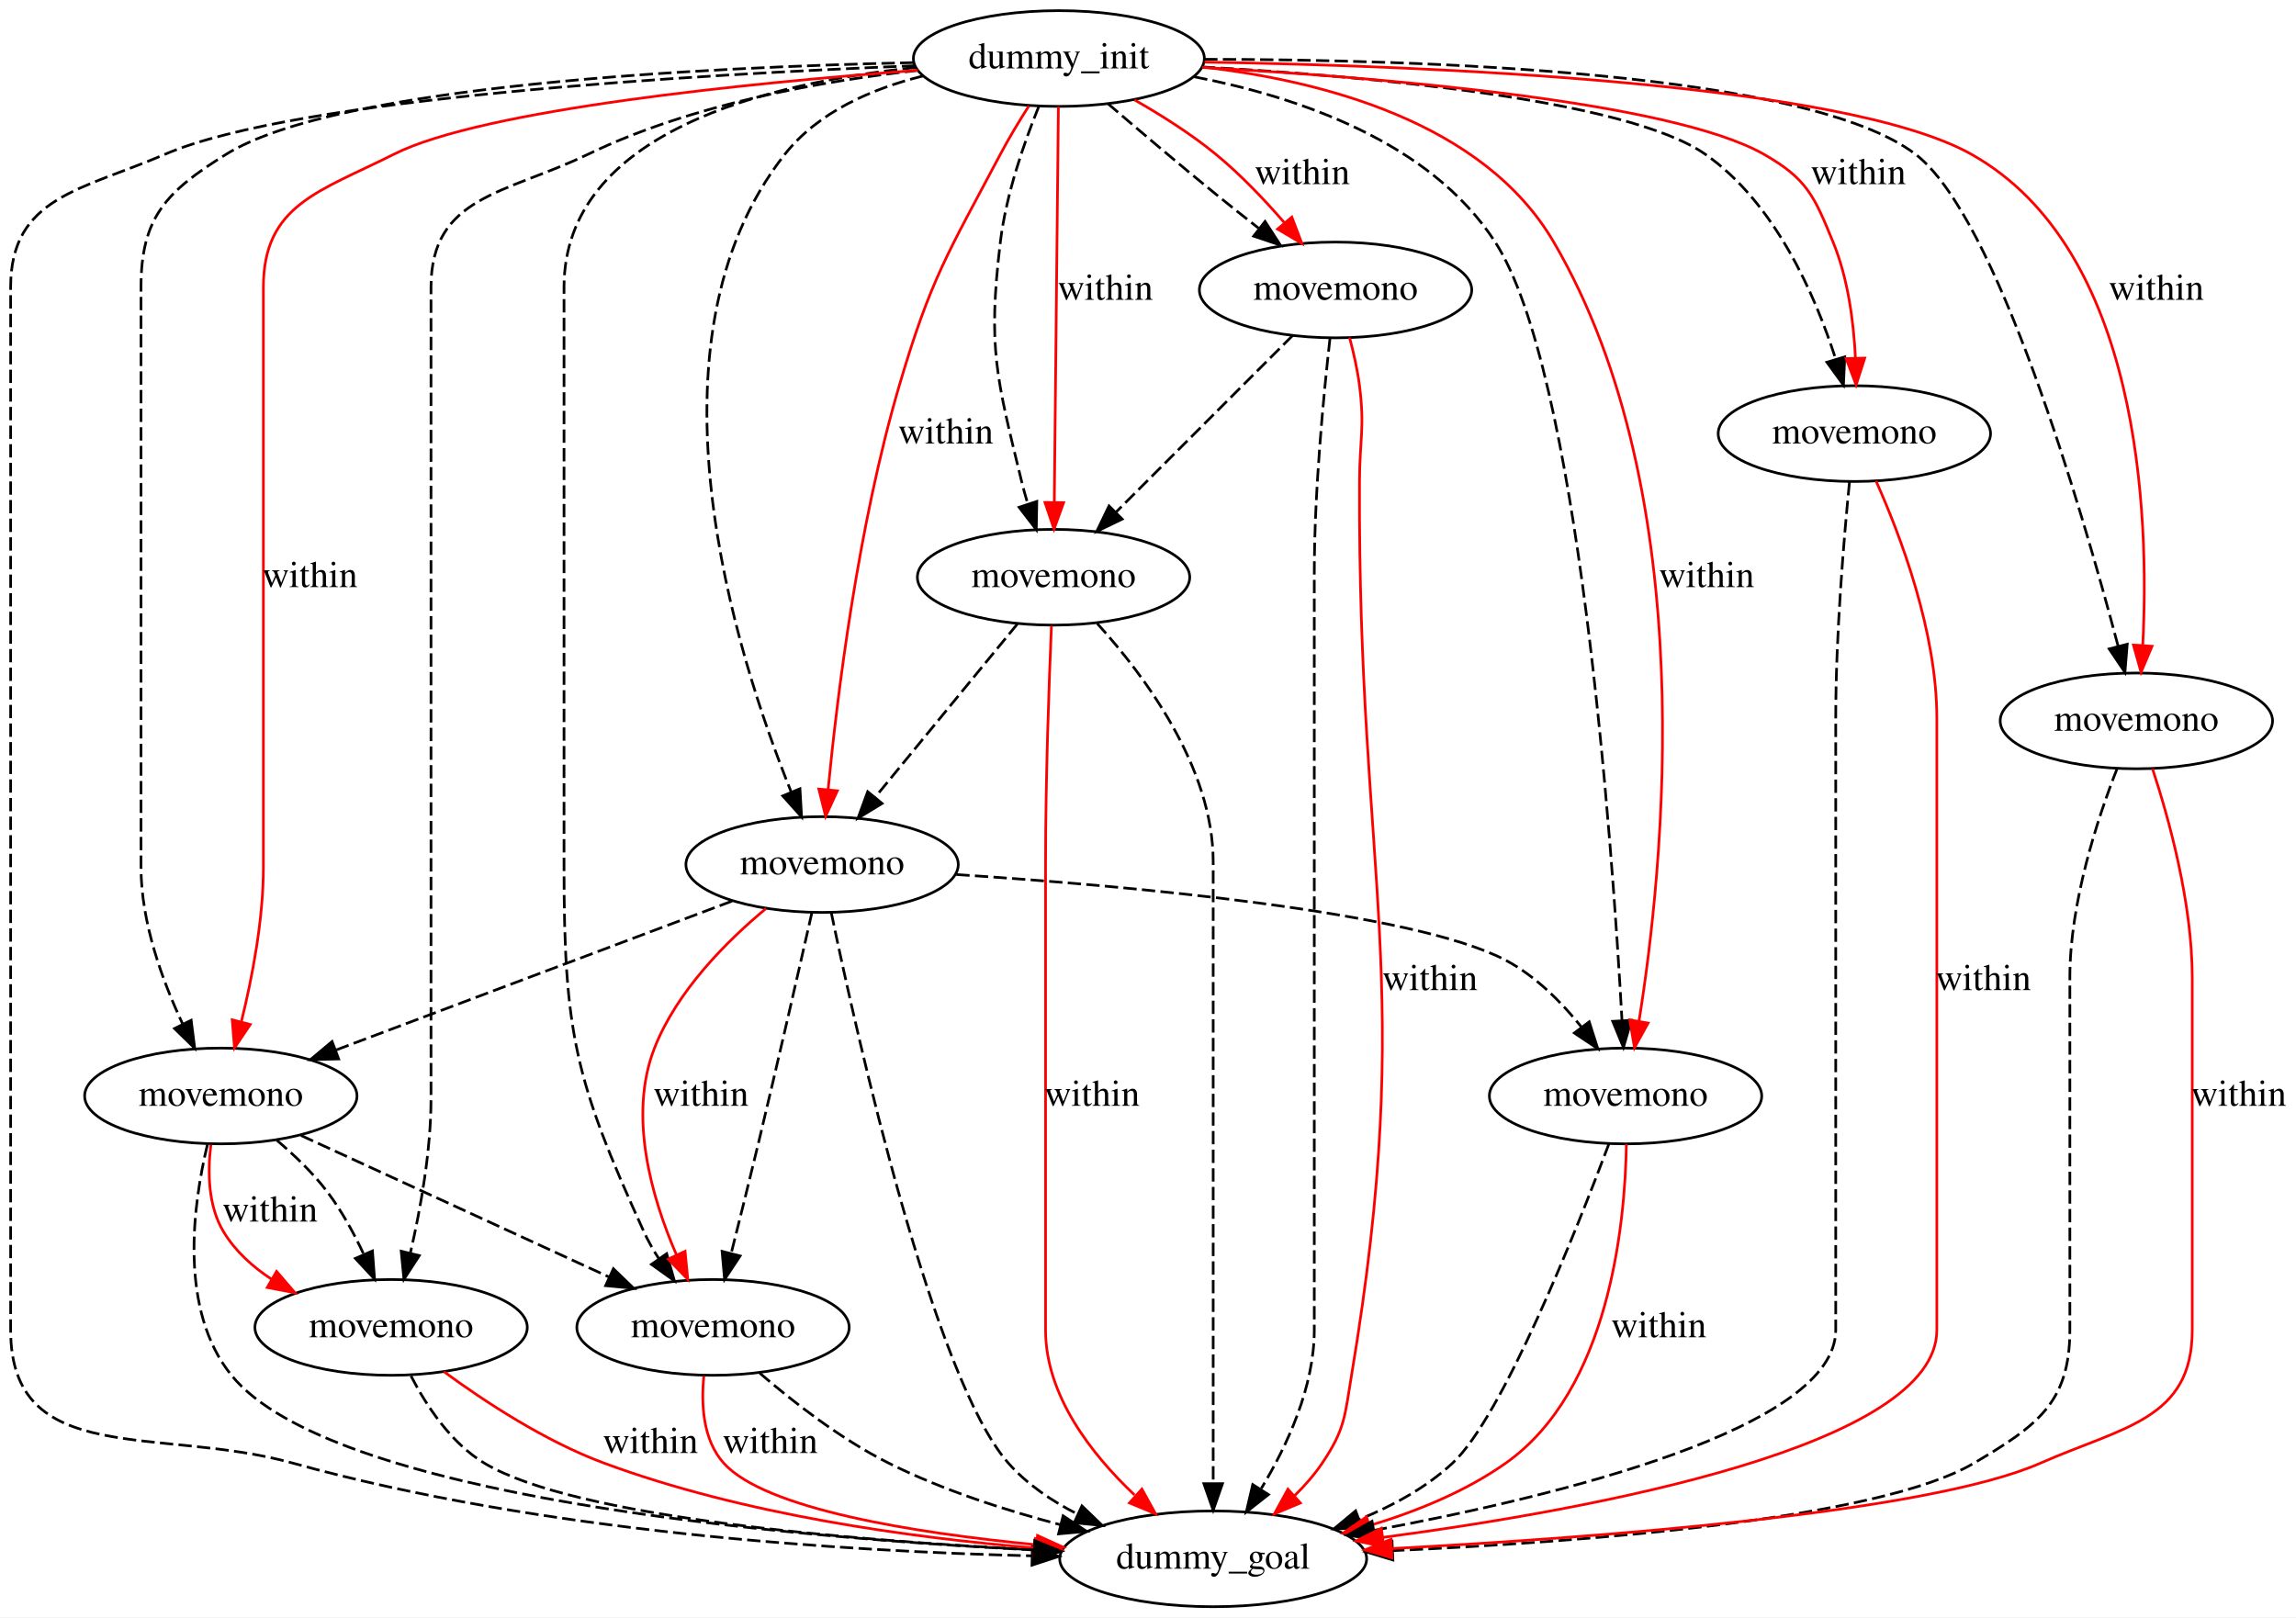
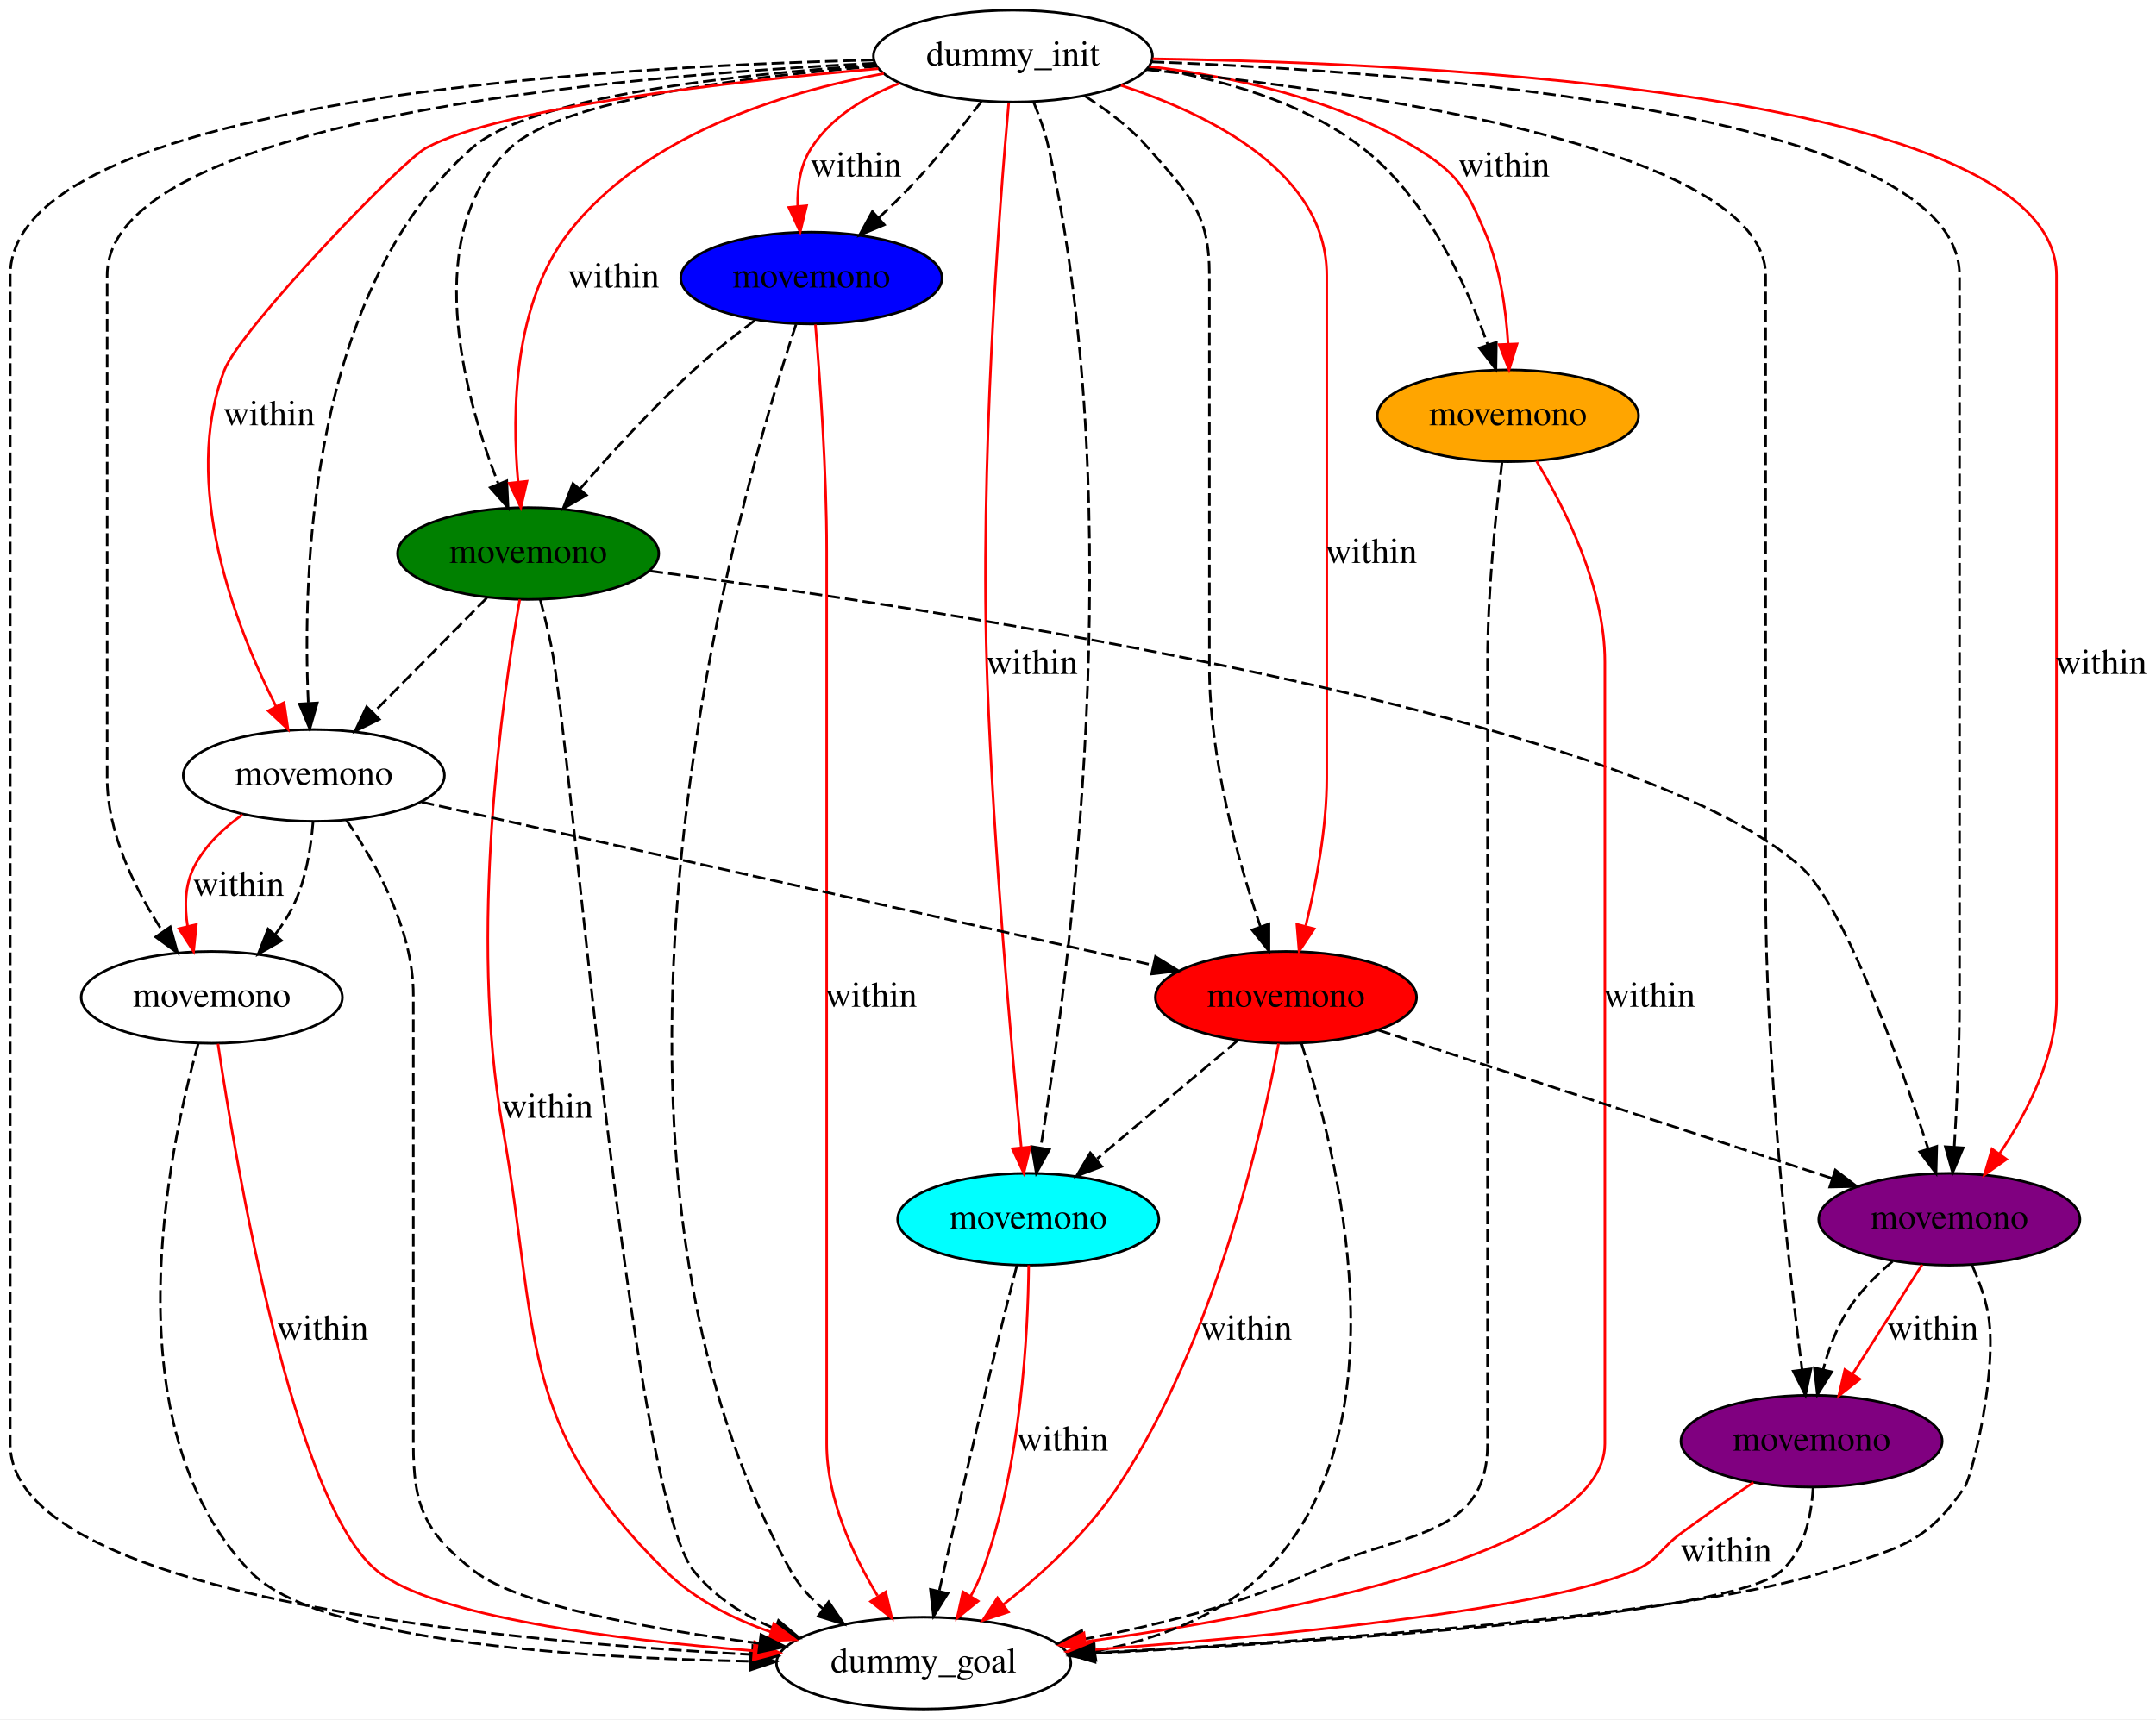
- <svg xmlns="http://www.w3.org/2000/svg" width="863pt" height="608pt" viewBox="0.00 0.00 863.00 608.00">
-   <g id="graph0" class="graph" transform="scale(1 1) rotate(0) translate(4 604)">
-     <polygon fill="white" stroke="transparent" points="-4,4 -4,-604 859,-604 859,4 -4,4" />
+ <svg xmlns="http://www.w3.org/2000/svg" width="845pt" height="674pt" viewBox="0.00 0.00 845.00 674.00">
+   <g id="graph0" class="graph" transform="scale(1 1) rotate(0) translate(4 670)">
+     <polygon fill="white" stroke="transparent" points="-4,4 -4,-670 841,-670 841,4 -4,4" />
    <g id="node1" class="node">
-       <ellipse fill="none" stroke="black" cx="394" cy="-582" rx="54.69" ry="18" />
-       <text text-anchor="middle" x="394" y="-578.3" font-family="Times,serif" font-size="14.00">dummy_init</text>
+       <ellipse fill="white" stroke="black" cx="393" cy="-648" rx="54.69" ry="18" />
+       <text text-anchor="middle" x="393" y="-644.3" font-family="Times,serif" font-size="14.00">dummy_init</text>
    </g>
    <g id="node2" class="node">
-       <ellipse fill="none" stroke="black" cx="452" cy="-18" rx="57.69" ry="18" />
-       <text text-anchor="middle" x="452" y="-14.3" font-family="Times,serif" font-size="14.00">dummy_goal</text>
+       <ellipse fill="white" stroke="black" cx="358" cy="-18" rx="57.69" ry="18" />
+       <text text-anchor="middle" x="358" y="-14.3" font-family="Times,serif" font-size="14.00">dummy_goal</text>
+     </g>
+     <g id="edge24" class="edge">
+       <path fill="none" stroke="black" stroke-dasharray="5,2" d="M338.36,-646.45C230.37,-643.89 0,-630.41 0,-562 0,-562 0,-562 0,-104 0,-44.88 187.13,-26.82 290.81,-21.34" />
+       <polygon fill="black" stroke="black" points="291.07,-24.84 300.88,-20.84 290.71,-17.85 291.07,-24.84" />
+     </g>
+     <g id="node3" class="node">
+       <ellipse fill="white" stroke="black" cx="79" cy="-279" rx="51.19" ry="18" />
+       <text text-anchor="middle" x="79" y="-275.3" font-family="Times,serif" font-size="14.00">movemono</text>
+     </g>
+     <g id="edge19" class="edge">
+       <path fill="none" stroke="black" stroke-dasharray="5,2" d="M338.7,-645.18C239.25,-640.37 38,-623.08 38,-562 38,-562 38,-562 38,-365 38,-343.16 49.12,-321.01 59.78,-304.81" />
+       <polygon fill="black" stroke="black" points="62.75,-306.66 65.58,-296.45 57,-302.67 62.75,-306.66" />
+     </g>
+     <g id="node4" class="node">
+       <ellipse fill="green" stroke="black" cx="203" cy="-453" rx="51.19" ry="18" />
+       <text text-anchor="middle" x="203" y="-449.3" font-family="Times,serif" font-size="14.00">movemono</text>
+     </g>
+     <g id="edge16" class="edge">
+       <path fill="none" stroke="black" stroke-dasharray="5,2" d="M339.69,-643.99C288.59,-640 216.31,-631.09 196,-612 160.67,-578.8 177.41,-516.23 191.19,-480.6" />
+       <polygon fill="black" stroke="black" points="194.62,-481.48 195.14,-470.89 188.13,-478.84 194.62,-481.48" />
+     </g>
+     <g id="edge35" class="edge">
+       <path fill="none" stroke="red" d="M342.4,-641.18C302.44,-633.77 248.64,-616.97 219,-579 197.25,-551.14 196.58,-508.66 199.05,-481.11" />
+       <polygon fill="red" stroke="red" points="202.54,-481.32 200.15,-471 195.59,-480.56 202.54,-481.32" />
+       <text text-anchor="middle" x="236.5" y="-557.3" font-family="Times,serif" font-size="14.00">within</text>
+     </g>
+     <g id="node5" class="node">
+       <ellipse fill="cyan" stroke="black" cx="399" cy="-192" rx="51.19" ry="18" />
+       <text text-anchor="middle" x="399" y="-188.3" font-family="Times,serif" font-size="14.00">movemono</text>
+     </g>
+     <g id="edge6" class="edge">
+       <path fill="none" stroke="black" stroke-dasharray="5,2" d="M401.12,-629.91C403.43,-624.32 405.67,-618.01 407,-612 439.11,-467.34 415.07,-287.66 403.89,-220.24" />
+       <polygon fill="black" stroke="black" points="407.29,-219.32 402.16,-210.05 400.39,-220.49 407.29,-219.32" />
+     </g>
+     <g id="edge29" class="edge">
+       <path fill="none" stroke="red" d="M391.36,-629.77C387.76,-589.78 379.73,-487.5 383,-402 385.5,-336.55 392.4,-259.81 396.27,-220.02" />
+       <polygon fill="red" stroke="red" points="399.75,-220.34 397.25,-210.04 392.79,-219.65 399.75,-220.34" />
+       <text text-anchor="middle" x="400.5" y="-405.8" font-family="Times,serif" font-size="14.00">within</text>
+     </g>
+     <g id="node6" class="node">
+       <ellipse fill="orange" stroke="black" cx="587" cy="-507" rx="51.19" ry="18" />
+       <text text-anchor="middle" x="587" y="-503.3" font-family="Times,serif" font-size="14.00">movemono</text>
+     </g>
+     <g id="edge4" class="edge">
+       <path fill="none" stroke="black" stroke-dasharray="5,2" d="M446.19,-643.46C473.58,-639.31 506.14,-630.51 530,-612 555.2,-592.45 570.77,-558.49 579.14,-534.71" />
+       <polygon fill="black" stroke="black" points="582.46,-535.81 582.29,-525.22 575.82,-533.6 582.46,-535.81" />
+     </g>
+     <g id="edge38" class="edge">
+       <path fill="none" stroke="red" d="M446.43,-643.95C478.7,-640.06 519.53,-631.36 551,-612 567.14,-602.07 570.52,-596.41 578,-579 583.88,-565.31 586.23,-548.86 587.06,-535.25" />
+       <polygon fill="red" stroke="red" points="590.57,-535.17 587.44,-525.04 583.57,-534.9 590.57,-535.17" />
+       <text text-anchor="middle" x="585.5" y="-600.8" font-family="Times,serif" font-size="14.00">within</text>
+     </g>
+     <g id="node7" class="node">
+       <ellipse fill="red" stroke="black" cx="500" cy="-279" rx="51.19" ry="18" />
+       <text text-anchor="middle" x="500" y="-275.3" font-family="Times,serif" font-size="14.00">movemono</text>
    </g>
    <g id="edge22" class="edge">
-       <path fill="none" stroke="black" stroke-dasharray="5,2" d="M339.97,-579.29C258.21,-576.04 107.33,-567.3 58,-546 26.75,-532.51 0,-530.03 0,-496 0,-496 0,-496 0,-104 0,-51.91 55.81,-67.93 106,-54 199.99,-27.91 313.14,-20.81 383.85,-19.12" />
-       <polygon fill="black" stroke="black" points="384.04,-22.62 393.96,-18.91 383.89,-15.62 384.04,-22.62" />
-     </g>
-     <g id="node3" class="node">
-       <ellipse fill="none" stroke="black" cx="264" cy="-105" rx="51.19" ry="18" />
-       <text text-anchor="middle" x="264" y="-101.3" font-family="Times,serif" font-size="14.00">movemono</text>
+       <path fill="none" stroke="black" stroke-dasharray="5,2" d="M421.08,-632.42C429.85,-626.89 439.04,-619.98 446,-612 462.2,-593.43 470,-586.65 470,-562 470,-562 470,-562 470,-408.5 470,-372.66 481.2,-332.63 489.92,-306.92" />
+       <polygon fill="black" stroke="black" points="493.34,-307.76 493.34,-297.16 486.73,-305.44 493.34,-307.76" />
+     </g>
+     <g id="edge34" class="edge">
+       <path fill="none" stroke="red" d="M435.33,-636.54C470.91,-624.91 516,-602.23 516,-562 516,-562 516,-562 516,-365 516,-345.41 511.85,-323.72 507.77,-307.15" />
+       <polygon fill="red" stroke="red" points="511.06,-305.88 505.15,-297.08 504.28,-307.64 511.06,-305.88" />
+       <text text-anchor="middle" x="533.5" y="-449.3" font-family="Times,serif" font-size="14.00">within</text>
+     </g>
+     <g id="node8" class="node">
+       <ellipse fill="blue" stroke="black" cx="314" cy="-561" rx="51.19" ry="18" />
+       <text text-anchor="middle" x="314" y="-557.3" font-family="Times,serif" font-size="14.00">movemono</text>
+     </g>
+     <g id="edge7" class="edge">
+       <path fill="none" stroke="black" stroke-dasharray="5,2" d="M380.68,-630.22C373.09,-620.23 362.93,-607.5 353,-597 349.09,-592.87 344.77,-588.67 340.47,-584.68" />
+       <polygon fill="black" stroke="black" points="342.6,-581.89 332.84,-577.78 337.91,-587.08 342.6,-581.89" />
+     </g>
+     <g id="edge40" class="edge">
+       <path fill="none" stroke="red" d="M348.62,-637.38C335.2,-632.17 321.94,-624.2 314,-612 309.65,-605.32 308.43,-597.01 308.64,-589.08" />
+       <polygon fill="red" stroke="red" points="312.13,-589.36 309.6,-579.07 305.16,-588.69 312.13,-589.36" />
+       <text text-anchor="middle" x="331.5" y="-600.8" font-family="Times,serif" font-size="14.00">within</text>
+     </g>
+     <g id="node9" class="node">
+       <ellipse fill="purple" stroke="black" cx="706" cy="-105" rx="51.19" ry="18" />
+       <text text-anchor="middle" x="706" y="-101.3" font-family="Times,serif" font-size="14.00">movemono</text>
+     </g>
+     <g id="edge27" class="edge">
+       <path fill="none" stroke="black" stroke-dasharray="5,2" d="M445.4,-642.7C530.17,-634.28 688,-611.9 688,-562 688,-562 688,-562 688,-321.5 688,-253.43 697.03,-173.69 702.3,-132.95" />
+       <polygon fill="black" stroke="black" points="705.77,-133.37 703.61,-123 698.83,-132.46 705.77,-133.37" />
+     </g>
+     <g id="node10" class="node">
+       <ellipse fill="purple" stroke="black" cx="760" cy="-192" rx="51.19" ry="18" />
+       <text text-anchor="middle" x="760" y="-188.3" font-family="Times,serif" font-size="14.00">movemono</text>
+     </g>
+     <g id="edge10" class="edge">
+       <path fill="none" stroke="black" stroke-dasharray="5,2" d="M447.34,-645.75C550.39,-641.9 764,-626.18 764,-562 764,-562 764,-562 764,-278 764,-258.73 762.96,-237.03 761.94,-220.38" />
+       <polygon fill="black" stroke="black" points="765.43,-220 761.29,-210.25 758.44,-220.45 765.43,-220" />
+     </g>
+     <g id="edge31" class="edge">
+       <path fill="none" stroke="red" d="M447.74,-646.93C559.18,-645.29 802,-633.53 802,-562 802,-562 802,-562 802,-278 802,-256.06 790.61,-233.92 779.69,-217.74" />
+       <polygon fill="red" stroke="red" points="782.41,-215.51 773.75,-209.4 776.71,-219.57 782.41,-215.51" />
+       <text text-anchor="middle" x="819.5" y="-405.8" font-family="Times,serif" font-size="14.00">within</text>
+     </g>
+     <g id="node11" class="node">
+       <ellipse fill="white" stroke="black" cx="119" cy="-366" rx="51.19" ry="18" />
+       <text text-anchor="middle" x="119" y="-362.3" font-family="Times,serif" font-size="14.00">movemono</text>
+     </g>
+     <g id="edge26" class="edge">
+       <path fill="none" stroke="black" stroke-dasharray="5,2" d="M339.2,-644.49C284.29,-640.84 203.96,-632.14 181,-612 117.41,-556.22 114.44,-445.51 116.84,-394.23" />
+       <polygon fill="black" stroke="black" points="120.34,-394.42 117.42,-384.24 113.35,-394.02 120.34,-394.42" />
+     </g>
+     <g id="edge30" class="edge">
+       <path fill="none" stroke="red" d="M340.23,-643.07C282.08,-638.03 192.81,-627.98 163,-612 153.02,-606.65 90.07,-540.72 84,-525 66.76,-480.34 87.97,-425.15 104.09,-393.22" />
+       <polygon fill="red" stroke="red" points="107.33,-394.57 108.88,-384.09 101.13,-391.32 107.33,-394.57" />
+       <text text-anchor="middle" x="101.5" y="-503.3" font-family="Times,serif" font-size="14.00">within</text>
+     </g>
+     <g id="edge1" class="edge">
+       <path fill="none" stroke="black" stroke-dasharray="5,2" d="M73.7,-260.82C61.98,-219.01 39.05,-111.2 94,-54 120.16,-26.77 220.44,-20.04 289.59,-18.73" />
+       <polygon fill="black" stroke="black" points="290.03,-22.23 299.98,-18.57 289.93,-15.23 290.03,-22.23" />
+     </g>
+     <g id="edge37" class="edge">
+       <path fill="none" stroke="red" d="M81.43,-260.8C88.55,-213.01 110.97,-80.45 144,-54 166.26,-36.18 237.11,-27.19 291.25,-22.83" />
+       <polygon fill="red" stroke="red" points="291.79,-26.29 301.49,-22.04 291.25,-19.31 291.79,-26.29" />
+       <text text-anchor="middle" x="122.5" y="-144.8" font-family="Times,serif" font-size="14.00">within</text>
+     </g>
+     <g id="edge5" class="edge">
+       <path fill="none" stroke="black" stroke-dasharray="5,2" d="M207.73,-434.99C209.22,-429.3 210.79,-422.9 212,-417 220.2,-377.02 242.45,-85.82 268,-54 276.12,-43.89 287.54,-36.7 299.53,-31.58" />
+       <polygon fill="black" stroke="black" points="301.12,-34.72 309.22,-27.9 298.63,-28.18 301.12,-34.72" />
+     </g>
+     <g id="edge39" class="edge">
+       <path fill="none" stroke="red" d="M199.71,-434.97C192.99,-397.32 179.42,-304.27 193,-228 207.45,-146.88 198.19,-111.71 257,-54 268.25,-42.96 283.14,-35.4 298.03,-30.22" />
+       <polygon fill="red" stroke="red" points="299.29,-33.49 307.77,-27.14 297.18,-26.81 299.29,-33.49" />
+       <text text-anchor="middle" x="210.5" y="-231.8" font-family="Times,serif" font-size="14.00">within</text>
+     </g>
+     <g id="edge18" class="edge">
+       <path fill="none" stroke="black" stroke-dasharray="5,2" d="M250.91,-446.12C362.46,-431.55 635.11,-390.5 702,-330 718.95,-314.66 740.2,-255.03 751.69,-219.69" />
+       <polygon fill="black" stroke="black" points="755.07,-220.59 754.79,-210 748.41,-218.46 755.07,-220.59" />
+     </g>
+     <g id="edge2" class="edge">
+       <path fill="none" stroke="black" stroke-dasharray="5,2" d="M186.8,-435.61C174.14,-422.79 156.36,-404.8 142.18,-390.46" />
+       <polygon fill="black" stroke="black" points="144.66,-387.99 135.15,-383.34 139.69,-392.91 144.66,-387.99" />
+     </g>
+     <g id="edge14" class="edge">
+       <path fill="none" stroke="black" stroke-dasharray="5,2" d="M394.56,-173.92C393.09,-168.23 391.46,-161.84 390,-156 380.54,-118.13 370.42,-74.16 364.15,-46.46" />
+       <polygon fill="black" stroke="black" points="367.49,-45.33 361.87,-36.34 360.66,-46.87 367.49,-45.33" />
+     </g>
+     <g id="edge32" class="edge">
+       <path fill="none" stroke="red" d="M399.18,-173.97C398.92,-147.47 396.3,-95.15 381,-54 379.77,-50.7 378.18,-47.39 376.42,-44.2" />
+       <polygon fill="red" stroke="red" points="379.35,-42.28 371.11,-35.61 373.39,-45.96 379.35,-42.28" />
+       <text text-anchor="middle" x="412.5" y="-101.3" font-family="Times,serif" font-size="14.00">within</text>
+     </g>
+     <g id="edge17" class="edge">
+       <path fill="none" stroke="black" stroke-dasharray="5,2" d="M584.69,-488.78C582.32,-469.69 579,-437.95 579,-410.5 579,-410.5 579,-410.5 579,-104 579,-66.49 545.11,-69.62 511,-54 482.76,-41.07 449.33,-32.71 420.93,-27.42" />
+       <polygon fill="black" stroke="black" points="421.17,-23.91 410.72,-25.61 419.95,-30.8 421.17,-23.91" />
+     </g>
+     <g id="edge33" class="edge">
+       <path fill="none" stroke="red" d="M598.2,-489.2C609.4,-470.73 625,-439.76 625,-410.5 625,-410.5 625,-410.5 625,-104 625,-61.52 500.72,-37.44 421.74,-26.42" />
+       <polygon fill="red" stroke="red" points="421.77,-22.9 411.39,-25.02 420.83,-29.83 421.77,-22.9" />
+       <text text-anchor="middle" x="642.5" y="-275.3" font-family="Times,serif" font-size="14.00">within</text>
+     </g>
+     <g id="edge11" class="edge">
+       <path fill="none" stroke="black" stroke-dasharray="5,2" d="M506.06,-261C519.79,-219.13 547.91,-110.35 492,-54 474.44,-36.3 449.12,-27.2 425.21,-22.63" />
+       <polygon fill="black" stroke="black" points="425.52,-19.13 415.08,-20.94 424.36,-26.04 425.52,-19.13" />
+     </g>
+     <g id="edge42" class="edge">
+       <path fill="none" stroke="red" d="M497.1,-260.88C490.54,-225.8 472.07,-144.26 434,-87 422.17,-69.21 404.61,-53.09 389.35,-41.01" />
+       <polygon fill="red" stroke="red" points="391.22,-38.03 381.16,-34.73 386.96,-43.59 391.22,-38.03" />
+       <text text-anchor="middle" x="484.5" y="-144.8" font-family="Times,serif" font-size="14.00">within</text>
+     </g>
+     <g id="edge15" class="edge">
+       <path fill="none" stroke="black" stroke-dasharray="5,2" d="M481,-262.01C465.48,-248.95 443.36,-230.33 426,-215.72" />
+       <polygon fill="black" stroke="black" points="427.82,-212.68 417.91,-208.92 423.31,-218.03 427.82,-212.68" />
+     </g>
+     <g id="edge20" class="edge">
+       <path fill="none" stroke="black" stroke-dasharray="5,2" d="M536.15,-266.18C582.59,-251 663.24,-224.63 714,-208.04" />
+       <polygon fill="black" stroke="black" points="715.32,-211.29 723.74,-204.86 713.14,-204.64 715.32,-211.29" />
    </g>
    <g id="edge13" class="edge">
-       <path fill="none" stroke="black" stroke-dasharray="5,2" d="M340.2,-578.62C285.27,-572.96 208,-554.58 208,-496 208,-496 208,-496 208,-278 208,-215.67 212.17,-197.73 238,-141 239.57,-137.56 241.51,-134.13 243.63,-130.84" />
-       <polygon fill="black" stroke="black" points="246.58,-132.72 249.48,-122.53 240.86,-128.69 246.58,-132.72" />
-     </g>
-     <g id="node4" class="node">
-       <ellipse fill="none" stroke="black" cx="607" cy="-192" rx="51.19" ry="18" />
-       <text text-anchor="middle" x="607" y="-188.3" font-family="Times,serif" font-size="14.00">movemono</text>
-     </g>
-     <g id="edge16" class="edge">
-       <path fill="none" stroke="black" stroke-dasharray="5,2" d="M444.88,-575.13C483.31,-567.7 533.47,-550.91 558,-513 589.3,-464.62 601.89,-288.47 605.67,-220.25" />
-       <polygon fill="black" stroke="black" points="609.16,-220.44 606.2,-210.26 602.17,-220.06 609.16,-220.44" />
-     </g>
-     <g id="edge30" class="edge">
-       <path fill="none" stroke="red" d="M448.09,-578.79C493,-573.63 553.62,-558.12 580,-513 635.76,-417.62 621.37,-278.16 612.03,-220.01" />
-       <polygon fill="red" stroke="red" points="615.47,-219.41 610.36,-210.13 608.57,-220.57 615.47,-219.41" />
-       <text text-anchor="middle" x="637.5" y="-383.3" font-family="Times,serif" font-size="14.00">within</text>
-     </g>
-     <g id="node5" class="node">
-       <ellipse fill="none" stroke="black" cx="392" cy="-387" rx="51.19" ry="18" />
-       <text text-anchor="middle" x="392" y="-383.3" font-family="Times,serif" font-size="14.00">movemono</text>
-     </g>
-     <g id="edge19" class="edge">
-       <path fill="none" stroke="black" stroke-dasharray="5,2" d="M386.5,-564.09C381,-550.58 374.15,-530.99 372,-513 367.24,-473.13 370.51,-462.02 380,-423 380.68,-420.19 381.5,-417.29 382.37,-414.41" />
-       <polygon fill="black" stroke="black" points="385.7,-415.5 385.51,-404.9 379.05,-413.31 385.7,-415.5" />
-     </g>
-     <g id="edge31" class="edge">
-       <path fill="none" stroke="red" d="M393.82,-563.87C393.47,-530.32 392.7,-455.71 392.28,-415.29" />
-       <polygon fill="red" stroke="red" points="395.78,-415.05 392.18,-405.09 388.78,-415.12 395.78,-415.05" />
-       <text text-anchor="middle" x="411.5" y="-491.3" font-family="Times,serif" font-size="14.00">within</text>
-     </g>
-     <g id="node6" class="node">
-       <ellipse fill="none" stroke="black" cx="693" cy="-441" rx="51.19" ry="18" />
-       <text text-anchor="middle" x="693" y="-437.3" font-family="Times,serif" font-size="14.00">movemono</text>
-     </g>
-     <g id="edge20" class="edge">
-       <path fill="none" stroke="black" stroke-dasharray="5,2" d="M447.79,-578.83C509.89,-575.38 607.3,-566.75 637,-546 663.18,-527.7 678.23,-493.18 686.01,-468.94" />
-       <polygon fill="black" stroke="black" points="689.39,-469.84 688.9,-459.26 682.68,-467.83 689.39,-469.84" />
-     </g>
-     <g id="edge38" class="edge">
-       <path fill="none" stroke="red" d="M447.93,-578.64C514.73,-574.91 624.01,-565.91 659,-546 675.23,-536.76 677.91,-530.27 685,-513 690.62,-499.33 692.74,-483 693.4,-469.46" />
-       <polygon fill="red" stroke="red" points="696.9,-469.38 693.66,-459.29 689.91,-469.2 696.9,-469.38" />
-       <text text-anchor="middle" x="694.5" y="-534.8" font-family="Times,serif" font-size="14.00">within</text>
-     </g>
-     <g id="node7" class="node">
-       <ellipse fill="none" stroke="black" cx="498" cy="-495" rx="51.19" ry="18" />
-       <text text-anchor="middle" x="498" y="-491.3" font-family="Times,serif" font-size="14.00">movemono</text>
-     </g>
-     <g id="edge5" class="edge">
-       <path fill="none" stroke="black" stroke-dasharray="5,2" d="M412.43,-565.04C423.99,-555.12 439.24,-542.17 453,-531 458.14,-526.82 463.67,-522.44 469.04,-518.24" />
-       <polygon fill="black" stroke="black" points="471.5,-520.75 477.25,-511.85 467.21,-515.23 471.5,-520.75" />
-     </g>
-     <g id="edge35" class="edge">
-       <path fill="none" stroke="red" d="M422.46,-566.43C432.55,-560.68 443.7,-553.63 453,-546 462.27,-538.4 471.33,-528.87 478.87,-520.16" />
-       <polygon fill="red" stroke="red" points="481.57,-522.39 485.33,-512.48 476.21,-517.89 481.57,-522.39" />
-       <text text-anchor="middle" x="485.5" y="-534.8" font-family="Times,serif" font-size="14.00">within</text>
-     </g>
-     <g id="node8" class="node">
-       <ellipse fill="none" stroke="black" cx="799" cy="-333" rx="51.19" ry="18" />
-       <text text-anchor="middle" x="799" y="-329.3" font-family="Times,serif" font-size="14.00">movemono</text>
+       <path fill="none" stroke="black" stroke-dasharray="5,2" d="M307.99,-542.81C285.44,-475.18 211.89,-222.83 306,-54 309.13,-48.39 313.58,-43.5 318.58,-39.3" />
+       <polygon fill="black" stroke="black" points="320.8,-42.02 326.78,-33.27 316.65,-36.38 320.8,-42.02" />
+     </g>
+     <g id="edge43" class="edge">
+       <path fill="none" stroke="red" d="M315.58,-542.76C317.35,-521.8 320,-485.33 320,-454 320,-454 320,-454 320,-104 320,-82.65 330.11,-60.7 339.91,-44.46" />
+       <polygon fill="red" stroke="red" points="343.13,-45.92 345.56,-35.6 337.23,-42.15 343.13,-45.92" />
+       <text text-anchor="middle" x="337.5" y="-275.3" font-family="Times,serif" font-size="14.00">within</text>
+     </g>
+     <g id="edge21" class="edge">
+       <path fill="none" stroke="black" stroke-dasharray="5,2" d="M291.83,-544.39C284.05,-538.59 275.41,-531.77 268,-525 252.11,-510.49 235.77,-492.62 223.44,-478.44" />
+       <polygon fill="black" stroke="black" points="225.85,-475.88 216.68,-470.57 220.54,-480.44 225.85,-475.88" />
    </g>
    <g id="edge9" class="edge">
-       <path fill="none" stroke="black" stroke-dasharray="5,2" d="M448.64,-581.71C529.35,-581.68 675.3,-577.13 716,-546 746.47,-522.69 778.46,-412.83 792.14,-361.08" />
-       <polygon fill="black" stroke="black" points="795.56,-361.82 794.7,-351.26 788.79,-360.06 795.56,-361.82" />
-     </g>
-     <g id="edge40" class="edge">
-       <path fill="none" stroke="red" d="M448.74,-580.65C532.8,-579.26 688.99,-572.98 737,-546 800.71,-510.19 803.92,-410.2 801.4,-361.44" />
-       <polygon fill="red" stroke="red" points="804.89,-361.06 800.76,-351.3 797.9,-361.51 804.89,-361.06" />
-       <text text-anchor="middle" x="806.5" y="-491.3" font-family="Times,serif" font-size="14.00">within</text>
-     </g>
-     <g id="node9" class="node">
-       <ellipse fill="none" stroke="black" cx="143" cy="-105" rx="51.19" ry="18" />
-       <text text-anchor="middle" x="143" y="-101.3" font-family="Times,serif" font-size="14.00">movemono</text>
-     </g>
-     <g id="edge4" class="edge">
-       <path fill="none" stroke="black" stroke-dasharray="5,2" d="M341.06,-577.55C304.68,-573.54 256.08,-564.84 217,-546 186.04,-531.08 158,-530.37 158,-496 158,-496 158,-496 158,-191 158,-171.46 154.11,-149.76 150.29,-133.18" />
-       <polygon fill="black" stroke="black" points="153.6,-131.99 147.83,-123.1 146.8,-133.64 153.6,-131.99" />
-     </g>
-     <g id="node10" class="node">
-       <ellipse fill="none" stroke="black" cx="79" cy="-192" rx="51.19" ry="18" />
-       <text text-anchor="middle" x="79" y="-188.3" font-family="Times,serif" font-size="14.00">movemono</text>
-     </g>
-     <g id="edge6" class="edge">
-       <path fill="none" stroke="black" stroke-dasharray="5,2" d="M339.32,-580.46C261.32,-578.77 122.9,-572.06 81,-546 58.6,-532.07 49,-522.38 49,-496 49,-496 49,-496 49,-278 49,-257.33 56.99,-235.36 64.72,-218.94" />
-       <polygon fill="black" stroke="black" points="67.86,-220.47 69.18,-209.96 61.59,-217.36 67.86,-220.47" />
-     </g>
-     <g id="edge39" class="edge">
-       <path fill="none" stroke="red" d="M340.96,-577.59C278.05,-572.85 177.5,-562.9 144,-546 116.22,-531.98 95,-527.11 95,-496 95,-496 95,-496 95,-278 95,-258.41 90.85,-236.72 86.77,-220.15" />
-       <polygon fill="red" stroke="red" points="90.06,-218.88 84.15,-210.08 83.28,-220.64 90.06,-218.88" />
-       <text text-anchor="middle" x="112.5" y="-383.3" font-family="Times,serif" font-size="14.00">within</text>
-     </g>
-     <g id="node11" class="node">
-       <ellipse fill="none" stroke="black" cx="305" cy="-279" rx="51.19" ry="18" />
-       <text text-anchor="middle" x="305" y="-275.3" font-family="Times,serif" font-size="14.00">movemono</text>
-     </g>
-     <g id="edge18" class="edge">
-       <path fill="none" stroke="black" stroke-dasharray="5,2" d="M342.92,-575.43C323.74,-570.67 303.57,-561.95 291,-546 235.32,-475.35 272.34,-358.47 293.33,-306.42" />
-       <polygon fill="black" stroke="black" points="296.68,-307.49 297.29,-296.91 290.22,-304.8 296.68,-307.49" />
-     </g>
-     <g id="edge32" class="edge">
-       <path fill="none" stroke="red" d="M382.74,-564.21C379.12,-558.54 375.22,-552.09 372,-546 352.27,-508.7 345.91,-499.48 334,-459 318.54,-406.45 310.7,-342.64 307.26,-307.16" />
-       <polygon fill="red" stroke="red" points="310.74,-306.73 306.33,-297.1 303.77,-307.38 310.74,-306.73" />
-       <text text-anchor="middle" x="351.5" y="-437.3" font-family="Times,serif" font-size="14.00">within</text>
-     </g>
-     <g id="edge21" class="edge">
-       <path fill="none" stroke="black" stroke-dasharray="5,2" d="M281.56,-87.82C294.21,-76.91 312.13,-62.94 330,-54 350.16,-43.91 373.69,-36.3 394.68,-30.79" />
-       <polygon fill="black" stroke="black" points="395.59,-34.17 404.43,-28.33 393.88,-27.38 395.59,-34.17" />
-     </g>
-     <g id="edge42" class="edge">
-       <path fill="none" stroke="red" d="M260.55,-86.67C259.48,-75.98 260.21,-62.69 268,-54 283.58,-36.64 339.49,-27.74 385.63,-23.28" />
-       <polygon fill="red" stroke="red" points="385.97,-26.76 395.61,-22.37 385.33,-19.79 385.97,-26.76" />
-       <text text-anchor="middle" x="285.5" y="-57.8" font-family="Times,serif" font-size="14.00">within</text>
+       <path fill="none" stroke="black" stroke-dasharray="5,2" d="M706.58,-86.61C705.95,-75.61 703.13,-62 694,-54 674.23,-36.68 517.36,-26.45 425.12,-21.88" />
+       <polygon fill="black" stroke="black" points="425.18,-18.38 415.03,-21.39 424.84,-25.37 425.18,-18.38" />
+     </g>
+     <g id="edge36" class="edge">
+       <path fill="none" stroke="red" d="M683.18,-88.81C674.29,-82.78 664.08,-75.69 655,-69 646.34,-62.62 645.92,-58.16 636,-54 598.96,-38.48 494.03,-28.42 424.21,-23.23" />
+       <polygon fill="red" stroke="red" points="424.41,-19.74 414.18,-22.5 423.9,-26.72 424.41,-19.74" />
+       <text text-anchor="middle" x="672.5" y="-57.8" font-family="Times,serif" font-size="14.00">within</text>
+     </g>
+     <g id="edge25" class="edge">
+       <path fill="none" stroke="black" stroke-dasharray="5,2" d="M768.92,-174C771.4,-168.42 773.75,-162.09 775,-156 779.43,-134.44 769.06,-91.53 766,-87 750.27,-63.69 738.67,-62.94 712,-54 660.46,-36.72 512.42,-26.65 424.96,-22.05" />
+       <polygon fill="black" stroke="black" points="425.04,-18.55 414.87,-21.53 424.68,-25.54 425.04,-18.55" />
    </g>
    <g id="edge23" class="edge">
-       <path fill="none" stroke="black" stroke-dasharray="5,2" d="M600.79,-174.1C588.53,-141.46 560.74,-71.44 542,-54 532.12,-44.81 519.56,-37.94 506.98,-32.84" />
-       <polygon fill="black" stroke="black" points="507.99,-29.48 497.39,-29.27 505.54,-36.04 507.99,-29.48" />
-     </g>
-     <g id="edge33" class="edge">
-       <path fill="none" stroke="red" d="M607.31,-173.85C606.82,-143.62 600.84,-81.45 562,-54 546.81,-43.26 528.18,-35.71 510.59,-30.45" />
-       <polygon fill="red" stroke="red" points="511.53,-27.08 500.96,-27.75 509.65,-33.82 511.53,-27.08" />
-       <text text-anchor="middle" x="619.5" y="-101.3" font-family="Times,serif" font-size="14.00">within</text>
-     </g>
-     <g id="edge25" class="edge">
-       <path fill="none" stroke="black" stroke-dasharray="5,2" d="M408.4,-369.63C426.16,-350.07 452,-315.53 452,-280 452,-280 452,-280 452,-104 452,-84.75 452,-63.05 452,-46.4" />
-       <polygon fill="black" stroke="black" points="455.5,-46.26 452,-36.26 448.5,-46.26 455.5,-46.26" />
-     </g>
-     <g id="edge34" class="edge">
-       <path fill="none" stroke="red" d="M391.21,-368.75C390.32,-347.77 389,-311.3 389,-280 389,-280 389,-280 389,-104 389,-79.53 406.06,-57.51 422.42,-42.02" />
-       <polygon fill="red" stroke="red" points="425.2,-44.23 430.32,-34.96 420.53,-39.01 425.2,-44.23" />
-       <text text-anchor="middle" x="406.5" y="-188.3" font-family="Times,serif" font-size="14.00">within</text>
+       <path fill="none" stroke="black" stroke-dasharray="5,2" d="M737.78,-175.51C731.25,-170.01 724.63,-163.34 720,-156 715.65,-149.11 712.63,-140.85 710.54,-133.05" />
+       <polygon fill="black" stroke="black" points="713.93,-132.18 708.29,-123.21 707.11,-133.74 713.93,-132.18" />
+     </g>
+     <g id="edge28" class="edge">
+       <path fill="none" stroke="red" d="M749.33,-174.21C741.57,-161.98 730.91,-145.21 722.11,-131.36" />
+       <polygon fill="red" stroke="red" points="724.96,-129.32 716.65,-122.76 719.05,-133.08 724.96,-129.32" />
+       <text text-anchor="middle" x="753.5" y="-144.8" font-family="Times,serif" font-size="14.00">within</text>
+     </g>
+     <g id="edge8" class="edge">
+       <path fill="none" stroke="black" stroke-dasharray="5,2" d="M131.77,-348.45C143.14,-332.02 158,-305.65 158,-280 158,-280 158,-280 158,-104 158,-79.35 162.52,-69.11 182,-54 199.32,-40.56 250.78,-31.32 293.61,-25.73" />
+       <polygon fill="black" stroke="black" points="294.24,-29.17 303.72,-24.45 293.36,-22.23 294.24,-29.17" />
+     </g>
+     <g id="edge3" class="edge">
+       <path fill="none" stroke="black" stroke-dasharray="5,2" d="M118.67,-347.6C117.89,-337.63 115.89,-325.13 111,-315 109.11,-311.08 106.63,-307.29 103.89,-303.73" />
+       <polygon fill="black" stroke="black" points="106.36,-301.23 97.18,-295.94 101.05,-305.8 106.36,-301.23" />
+     </g>
+     <g id="edge41" class="edge">
+       <path fill="none" stroke="red" d="M91.02,-350.61C83.45,-345.24 76.2,-338.36 72,-330 68.44,-322.92 68.27,-314.61 69.54,-306.81" />
+       <polygon fill="red" stroke="red" points="72.96,-307.55 71.87,-297.01 66.15,-305.93 72.96,-307.55" />
+       <text text-anchor="middle" x="89.5" y="-318.8" font-family="Times,serif" font-size="14.00">within</text>
    </g>
    <g id="edge12" class="edge">
-       <path fill="none" stroke="black" stroke-dasharray="5,2" d="M378.41,-369.44C364.04,-351.94 341.24,-324.16 324.86,-304.2" />
-       <polygon fill="black" stroke="black" points="327.55,-301.96 318.5,-296.45 322.14,-306.4 327.55,-301.96" />
-     </g>
-     <g id="edge14" class="edge">
-       <path fill="none" stroke="black" stroke-dasharray="5,2" d="M691.16,-422.76C689.09,-401.81 686,-365.35 686,-334 686,-334 686,-334 686,-104 686,-67.08 581.78,-41.58 512.45,-28.7" />
-       <polygon fill="black" stroke="black" points="512.95,-25.24 502.49,-26.89 511.7,-32.12 512.95,-25.24" />
-     </g>
-     <g id="edge28" class="edge">
-       <path fill="none" stroke="red" d="M701.14,-423.19C710.33,-402.64 724,-366.6 724,-334 724,-334 724,-334 724,-104 724,-60.59 596.18,-36.75 515.78,-26.05" />
-       <polygon fill="red" stroke="red" points="516.11,-22.56 505.74,-24.75 515.21,-29.51 516.11,-22.56" />
-       <text text-anchor="middle" x="741.5" y="-231.8" font-family="Times,serif" font-size="14.00">within</text>
-     </g>
-     <g id="edge1" class="edge">
-       <path fill="none" stroke="black" stroke-dasharray="5,2" d="M495.9,-476.77C493.53,-455.82 490,-419.37 490,-388 490,-388 490,-388 490,-104 490,-82.65 479.89,-60.7 470.09,-44.46" />
-       <polygon fill="black" stroke="black" points="472.77,-42.15 464.44,-35.6 466.87,-45.92 472.77,-42.15" />
-     </g>
-     <g id="edge27" class="edge">
-       <path fill="none" stroke="red" d="M503.27,-477.08C504.79,-471.39 506.24,-464.98 507,-459 509.01,-443.13 507.07,-439 507,-423 506.33,-273.66 528.58,-234.3 504,-87 501.46,-71.75 501.64,-66.82 493,-54 490.07,-49.65 486.45,-45.52 482.6,-41.74" />
-       <polygon fill="red" stroke="red" points="484.77,-38.99 475,-34.9 480.09,-44.19 484.77,-38.99" />
-       <text text-anchor="middle" x="533.5" y="-231.8" font-family="Times,serif" font-size="14.00">within</text>
-     </g>
-     <g id="edge10" class="edge">
-       <path fill="none" stroke="black" stroke-dasharray="5,2" d="M481.9,-477.9C464.23,-460.23 435.71,-431.71 415.53,-411.53" />
-       <polygon fill="black" stroke="black" points="417.8,-408.85 408.25,-404.25 412.85,-413.8 417.8,-408.85" />
-     </g>
-     <g id="edge3" class="edge">
-       <path fill="none" stroke="black" stroke-dasharray="5,2" d="M791.77,-315.1C784.39,-296.28 774,-264.78 774,-236.5 774,-236.5 774,-236.5 774,-104 774,-76.62 761.57,-67.94 738,-54 702.18,-32.8 592.06,-24.38 519.39,-21.07" />
-       <polygon fill="black" stroke="black" points="519.54,-17.57 509.39,-20.64 519.23,-24.57 519.54,-17.57" />
-     </g>
-     <g id="edge41" class="edge">
-       <path fill="none" stroke="red" d="M805.07,-315C811.28,-296.09 820,-264.51 820,-236.5 820,-236.5 820,-236.5 820,-104 820,-70.3 793.82,-67.62 763,-54 720.73,-35.32 597.31,-26.01 519.25,-21.87" />
-       <polygon fill="red" stroke="red" points="519.19,-18.36 509.03,-21.34 518.83,-25.35 519.19,-18.36" />
-       <text text-anchor="middle" x="837.5" y="-188.3" font-family="Times,serif" font-size="14.00">within</text>
-     </g>
-     <g id="edge11" class="edge">
-       <path fill="none" stroke="black" stroke-dasharray="5,2" d="M150.48,-86.74C156.29,-75.5 165.49,-61.56 178,-54 211.74,-33.61 315.16,-24.97 384.84,-21.4" />
-       <polygon fill="black" stroke="black" points="385.05,-24.9 394.86,-20.91 384.7,-17.91 385.05,-24.9" />
-     </g>
-     <g id="edge36" class="edge">
-       <path fill="none" stroke="red" d="M162.84,-88.37C178.34,-77 200.89,-62.2 223,-54 275.35,-34.59 338.26,-25.94 384.88,-22.08" />
-       <polygon fill="red" stroke="red" points="385.17,-25.57 394.87,-21.31 384.63,-18.59 385.17,-25.57" />
-       <text text-anchor="middle" x="240.5" y="-57.8" font-family="Times,serif" font-size="14.00">within</text>
-     </g>
-     <g id="edge2" class="edge">
-       <path fill="none" stroke="black" stroke-dasharray="5,2" d="M73.97,-173.73C68.53,-151.15 63.09,-111.57 83,-87 120.05,-41.28 288.59,-26.23 384.57,-21.32" />
-       <polygon fill="black" stroke="black" points="384.95,-24.81 394.76,-20.83 384.61,-17.82 384.95,-24.81" />
-     </g>
-     <g id="edge7" class="edge">
-       <path fill="none" stroke="black" stroke-dasharray="5,2" d="M109.14,-177.15C140.67,-162.66 190.32,-139.85 224.87,-123.98" />
-       <polygon fill="black" stroke="black" points="226.56,-127.05 234.18,-119.7 223.64,-120.69 226.56,-127.05" />
-     </g>
-     <g id="edge26" class="edge">
-       <path fill="none" stroke="black" stroke-dasharray="5,2" d="M100.06,-175.34C106.68,-169.74 113.64,-163.05 119,-156 124.38,-148.91 129.01,-140.43 132.72,-132.48" />
-       <polygon fill="black" stroke="black" points="135.99,-133.74 136.78,-123.17 129.57,-130.93 135.99,-133.74" />
-     </g>
-     <g id="edge29" class="edge">
-       <path fill="none" stroke="red" d="M75.26,-173.61C74.01,-163.41 74.18,-150.67 80,-141 84.41,-133.68 90.94,-127.78 98.16,-123.05" />
-       <polygon fill="red" stroke="red" points="99.95,-126.06 106.86,-118.03 96.45,-120 99.95,-126.06" />
-       <text text-anchor="middle" x="97.5" y="-144.8" font-family="Times,serif" font-size="14.00">within</text>
-     </g>
-     <g id="edge24" class="edge">
-       <path fill="none" stroke="black" stroke-dasharray="5,2" d="M308.43,-261.01C318.13,-214.4 346.88,-85.83 375,-54 382.07,-45.99 391.34,-39.71 400.99,-34.82" />
-       <polygon fill="black" stroke="black" points="402.67,-37.9 410.3,-30.54 399.75,-31.54 402.67,-37.9" />
-     </g>
-     <g id="edge17" class="edge">
-       <path fill="none" stroke="black" stroke-dasharray="5,2" d="M301.19,-261.04C296.53,-240.44 288.36,-204.63 281,-174 277.73,-160.41 273.98,-145.33 270.83,-132.83" />
-       <polygon fill="black" stroke="black" points="274.19,-131.86 268.35,-123.03 267.41,-133.58 274.19,-131.86" />
-     </g>
-     <g id="edge37" class="edge">
-       <path fill="none" stroke="red" d="M283.92,-262.47C269.07,-250.13 250.4,-231.43 242,-210 232.01,-184.52 240.98,-153.66 250.29,-132.21" />
-       <polygon fill="red" stroke="red" points="253.5,-133.61 254.52,-123.07 247.15,-130.67 253.5,-133.61" />
-       <text text-anchor="middle" x="259.5" y="-188.3" font-family="Times,serif" font-size="14.00">within</text>
-     </g>
-     <g id="edge15" class="edge">
-       <path fill="none" stroke="black" stroke-dasharray="5,2" d="M355.45,-275.24C419.87,-271.02 527.17,-261.43 562,-243 573.18,-237.09 582.95,-227.23 590.51,-217.82" />
-       <polygon fill="black" stroke="black" points="593.34,-219.88 596.56,-209.78 587.75,-215.67 593.34,-219.88" />
-     </g>
-     <g id="edge8" class="edge">
-       <path fill="none" stroke="black" stroke-dasharray="5,2" d="M271.17,-265.27C231.44,-250.33 165.49,-225.53 122.13,-209.22" />
-       <polygon fill="black" stroke="black" points="123.29,-205.92 112.7,-205.67 120.82,-212.47 123.29,-205.92" />
+       <path fill="none" stroke="black" stroke-dasharray="5,2" d="M161.23,-355.58C231.41,-339.92 371.86,-308.59 448.02,-291.6" />
+       <polygon fill="black" stroke="black" points="448.87,-294.99 457.87,-289.4 447.35,-288.16 448.87,-294.99" />
    </g>
  </g>
</svg>
